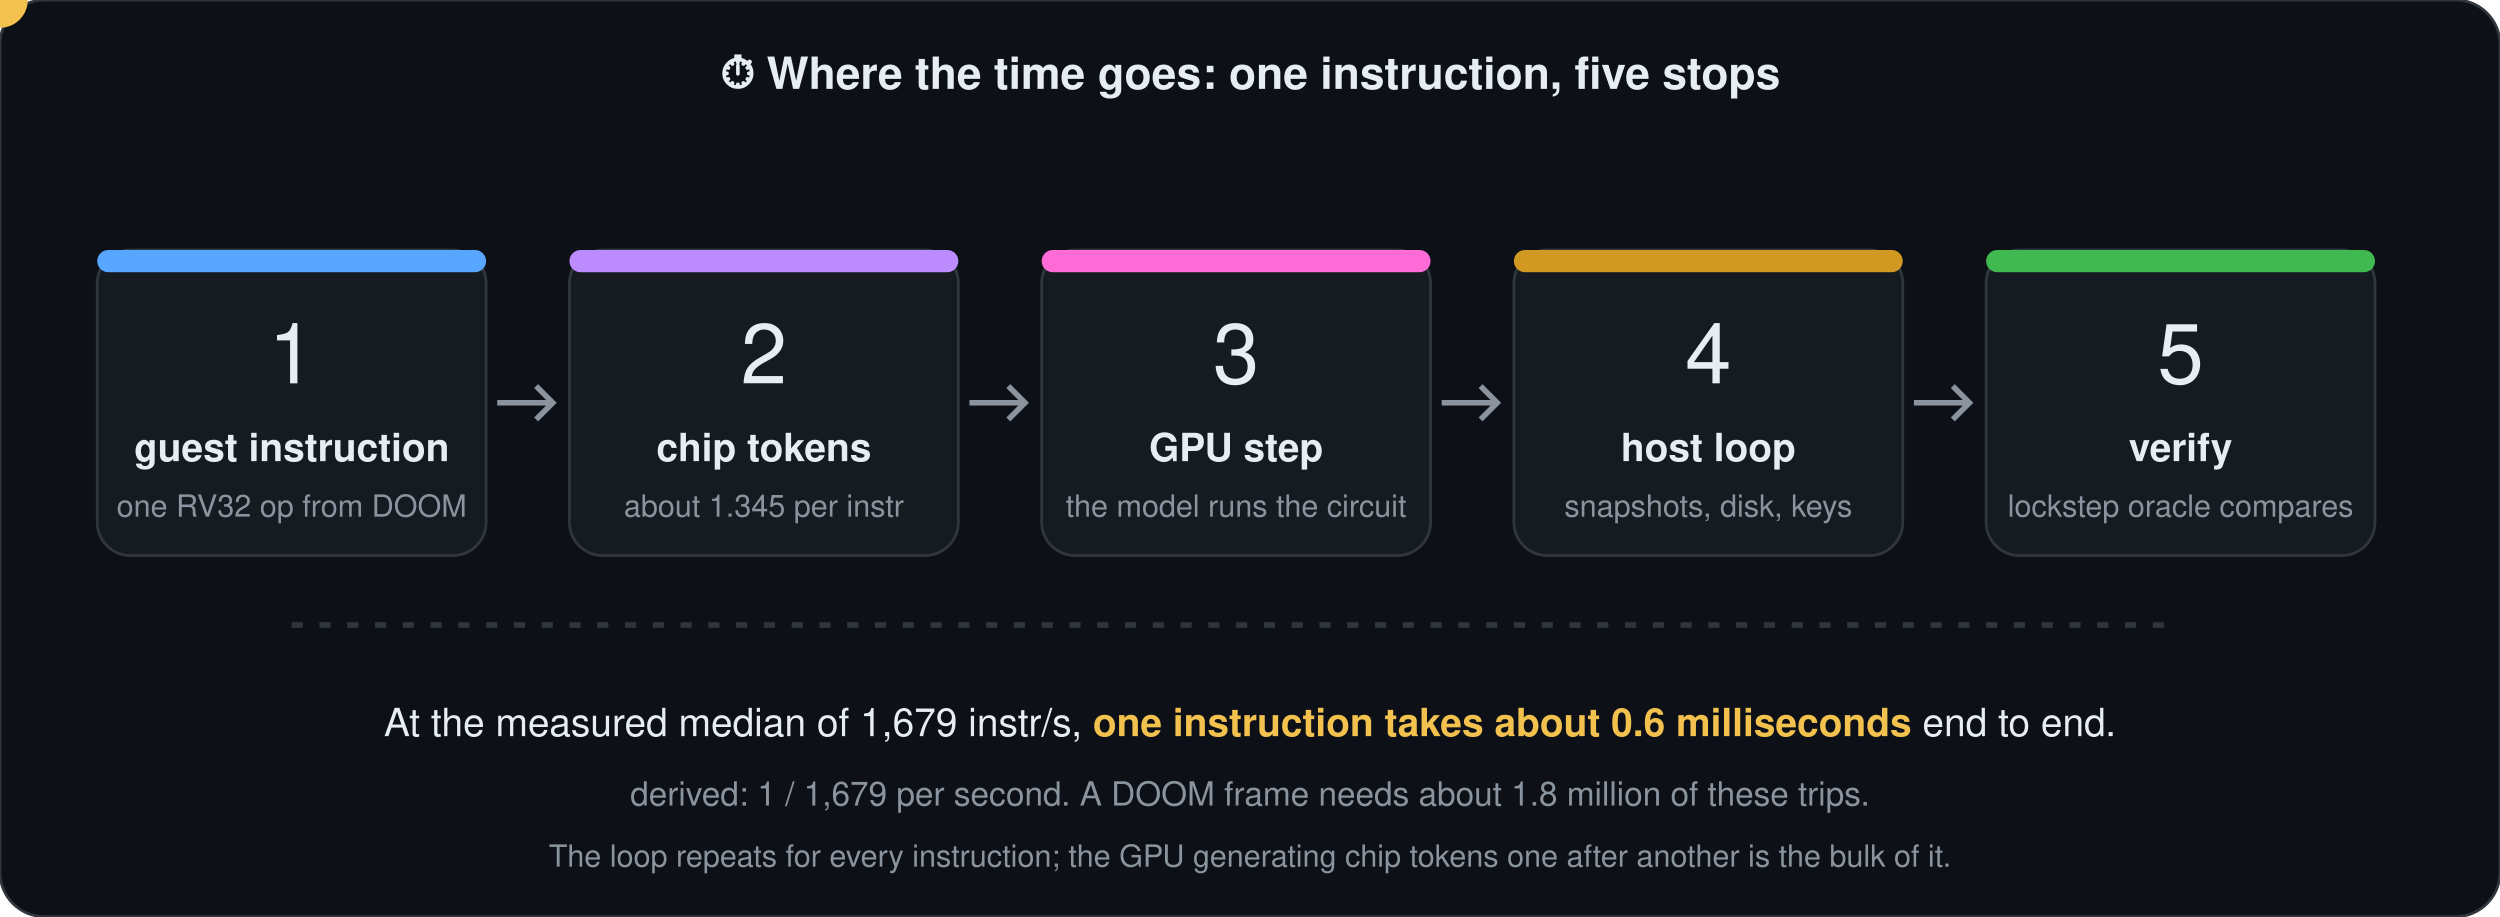
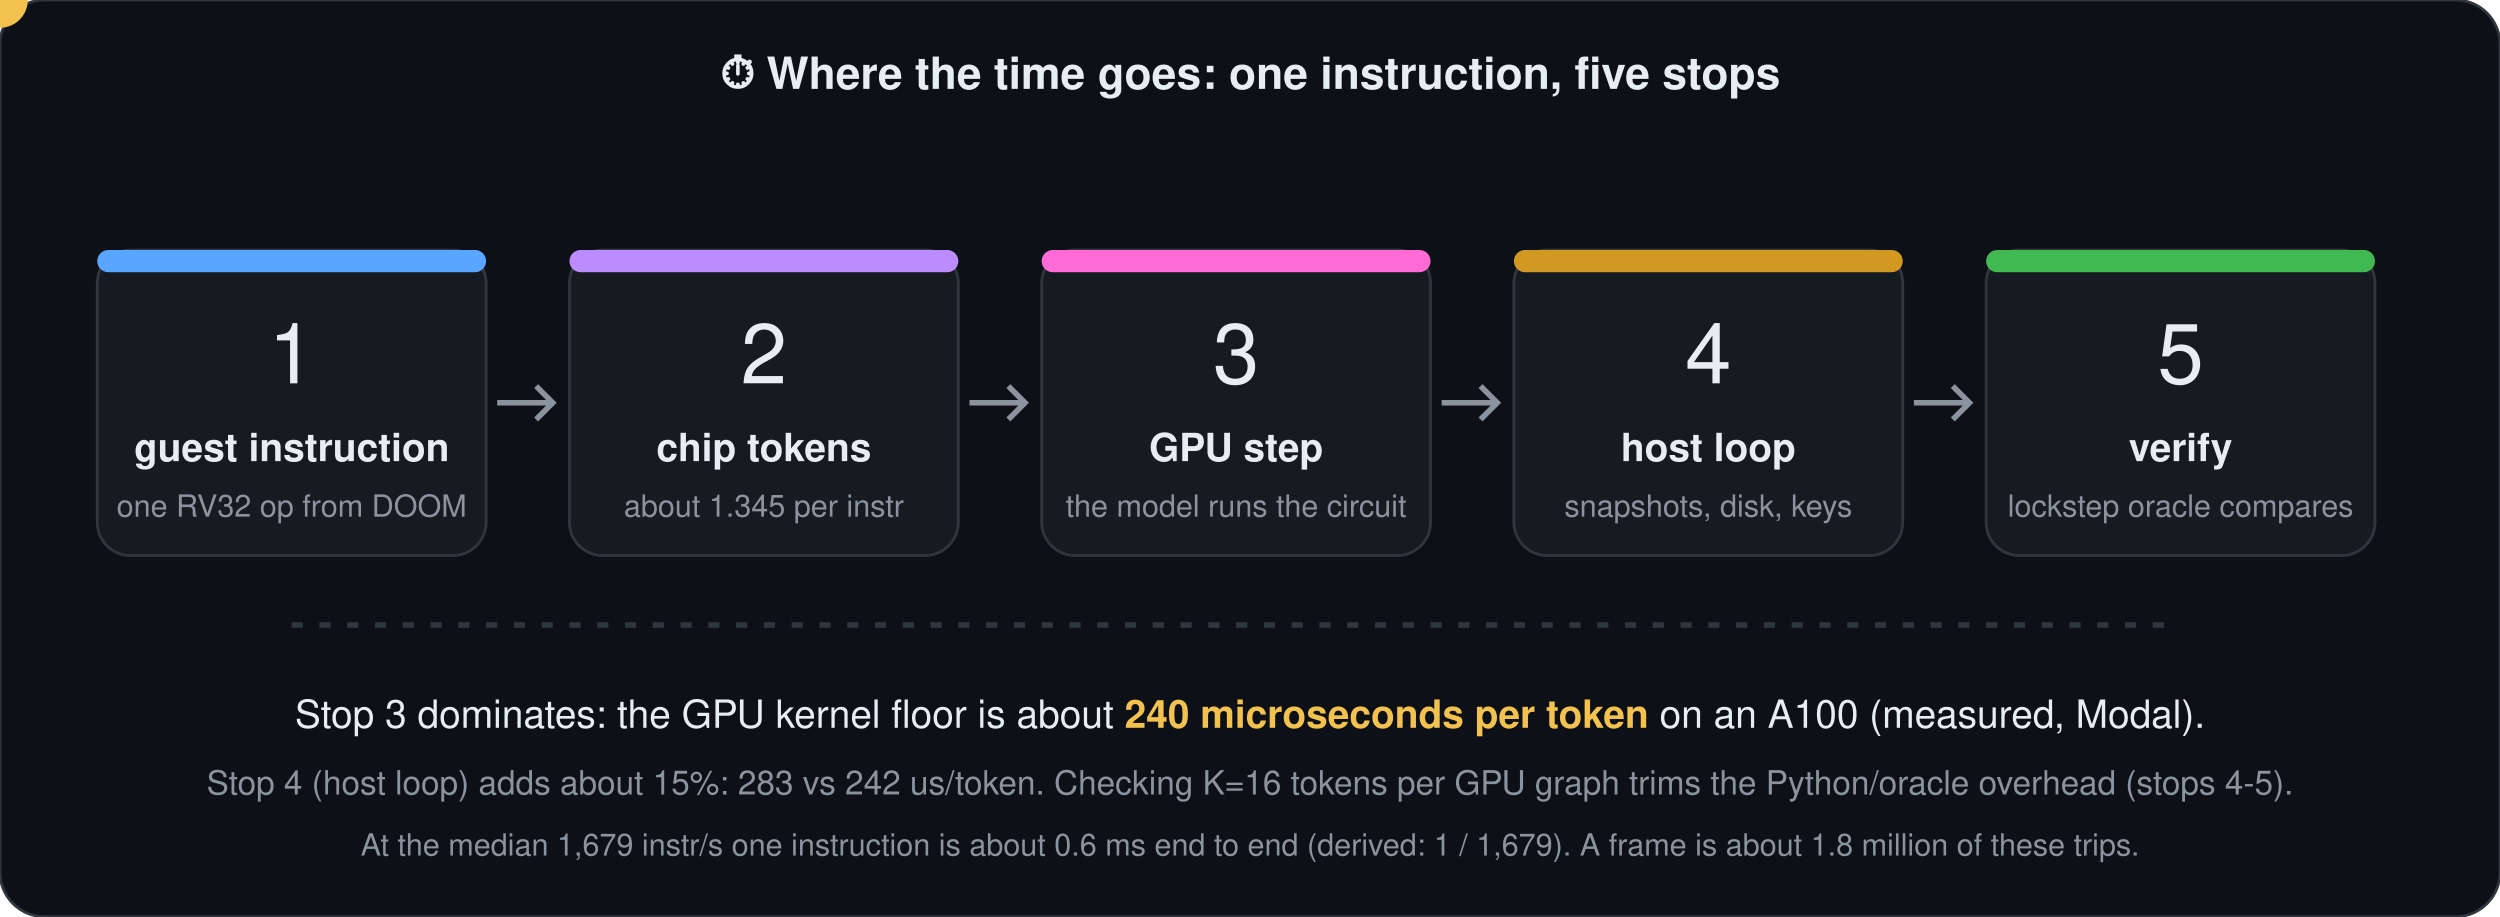
<svg xmlns="http://www.w3.org/2000/svg" viewBox="0 0 900 330" width="900" height="330" role="img" aria-labelledby="t d">
  <style>text{font-family:-apple-system,BlinkMacSystemFont,'Segoe UI',Helvetica,Arial,sans-serif;fill:#e6edf3} .m{font-family:ui-monospace,SFMono-Regular,Menlo,Consolas,monospace} .mut{fill:#8b949e}</style>
  <rect width="900" height="330" rx="16" fill="#0d1117" stroke="#30363d" />
  <text x="450" y="32" font-size="16" text-anchor="middle" font-weight="bold">⏱ Where the time goes: one instruction, five stops</text>
  <rect x="35" y="90" width="140" height="110" rx="12" fill="#161b22" stroke="#30363d" />
  <rect x="35" y="90" width="140" height="8" rx="4" fill="#58a6ff" />
  <text x="105.0" y="138" font-size="30" text-anchor="middle">1</text>
  <text x="105.0" y="166" font-size="14" font-weight="bold" text-anchor="middle">guest instruction</text>
  <text x="105.0" y="186" font-size="11" class="mut" text-anchor="middle">one RV32 op from DOOM</text>
  <rect x="35" y="90" width="140" height="110" rx="12" fill="#58a6ff" opacity="0">
    <animate attributeName="opacity" values="0;0.28;0;0" keyTimes="0.020;0.070;0.170;1" dur="6s" repeatCount="indefinite" />
  </rect>
  <path d="M179 145 h20 m-6 -6 l6 6 l-6 6" stroke="#8b949e" stroke-width="2" fill="none" />
  <rect x="205" y="90" width="140" height="110" rx="12" fill="#161b22" stroke="#30363d" />
  <rect x="205" y="90" width="140" height="8" rx="4" fill="#bc8cff" />
  <text x="275.0" y="138" font-size="30" text-anchor="middle">2</text>
  <text x="275.0" y="166" font-size="14" font-weight="bold" text-anchor="middle">chip tokens</text>
  <text x="275.0" y="186" font-size="11" class="mut" text-anchor="middle">about 1.345 per instr</text>
  <rect x="205" y="90" width="140" height="110" rx="12" fill="#bc8cff" opacity="0">
    <animate attributeName="opacity" values="0;0.28;0;0" keyTimes="0.220;0.270;0.370;1" dur="6s" repeatCount="indefinite" />
  </rect>
  <path d="M349 145 h20 m-6 -6 l6 6 l-6 6" stroke="#8b949e" stroke-width="2" fill="none" />
  <rect x="375" y="90" width="140" height="110" rx="12" fill="#161b22" stroke="#30363d" />
  <rect x="375" y="90" width="140" height="8" rx="4" fill="#ff6bd6" />
  <text x="445.0" y="138" font-size="30" text-anchor="middle">3</text>
  <text x="445.0" y="166" font-size="14" font-weight="bold" text-anchor="middle">GPU step</text>
  <text x="445.0" y="186" font-size="11" class="mut" text-anchor="middle">the model runs the circuit</text>
  <rect x="375" y="90" width="140" height="110" rx="12" fill="#ff6bd6" opacity="0">
    <animate attributeName="opacity" values="0;0.28;0;0" keyTimes="0.420;0.470;0.570;1" dur="6s" repeatCount="indefinite" />
  </rect>
  <path d="M519 145 h20 m-6 -6 l6 6 l-6 6" stroke="#8b949e" stroke-width="2" fill="none" />
  <rect x="545" y="90" width="140" height="110" rx="12" fill="#161b22" stroke="#30363d" />
  <rect x="545" y="90" width="140" height="8" rx="4" fill="#d29922" />
  <text x="615.0" y="138" font-size="30" text-anchor="middle">4</text>
  <text x="615.0" y="166" font-size="14" font-weight="bold" text-anchor="middle">host loop</text>
  <text x="615.0" y="186" font-size="11" class="mut" text-anchor="middle">snapshots, disk, keys</text>
  <rect x="545" y="90" width="140" height="110" rx="12" fill="#d29922" opacity="0">
    <animate attributeName="opacity" values="0;0.28;0;0" keyTimes="0.620;0.670;0.770;1" dur="6s" repeatCount="indefinite" />
  </rect>
  <path d="M689 145 h20 m-6 -6 l6 6 l-6 6" stroke="#8b949e" stroke-width="2" fill="none" />
  <rect x="715" y="90" width="140" height="110" rx="12" fill="#161b22" stroke="#30363d" />
  <rect x="715" y="90" width="140" height="8" rx="4" fill="#3fb950" />
  <text x="785.0" y="138" font-size="30" text-anchor="middle">5</text>
  <text x="785.0" y="166" font-size="14" font-weight="bold" text-anchor="middle">verify</text>
  <text x="785.0" y="186" font-size="11" class="mut" text-anchor="middle">lockstep oracle compares</text>
  <rect x="715" y="90" width="140" height="110" rx="12" fill="#3fb950" opacity="0">
    <animate attributeName="opacity" values="0;0.28;0;0" keyTimes="0.820;0.870;0.970;1" dur="6s" repeatCount="indefinite" />
  </rect>
  <line x1="105.0" y1="225" x2="785.0" y2="225" stroke="#30363d" stroke-width="2" stroke-dasharray="4 6" />
  <g>
    <circle r="10" fill="#f2c14e" />
    <animateMotion dur="6s" repeatCount="indefinite" path="M105.0,225 H785.0" calcMode="linear" />
  </g>
-   <text x="450" y="265" font-size="14" text-anchor="middle">At the measured median of 1,679 instr/s, <tspan font-weight="bold" fill="#f2c14e">one instruction takes about 0.6 milliseconds</tspan> end to end.</text>
-   <text x="450" y="290" font-size="12" class="mut" text-anchor="middle">derived: 1 / 1,679 per second. A DOOM frame needs about 1.8 million of these trips.</text>
-   <text x="450" y="312" font-size="11" class="mut" text-anchor="middle">The loop repeats for every instruction; the GPU generating chip tokens one after another is the bulk of it.</text>
+   <text x="450" y="262" font-size="14" text-anchor="middle">Stop 3 dominates: the GPU kernel floor is about <tspan font-weight="bold" fill="#f2c14e">240 microseconds per token</tspan> on an A100 (measured, Modal).</text>
+   <text x="450" y="286" font-size="12" class="mut" text-anchor="middle">Stop 4 (host loop) adds about 15%: 283 vs 242 us/token. Checking K=16 tokens per GPU graph trims the Python/oracle overhead (stops 4-5).</text>
+   <text x="450" y="308" font-size="11" class="mut" text-anchor="middle">At the median 1,679 instr/s one instruction is about 0.6 ms end to end (derived: 1 / 1,679). A frame is about 1.8 million of these trips.</text>
</svg>
